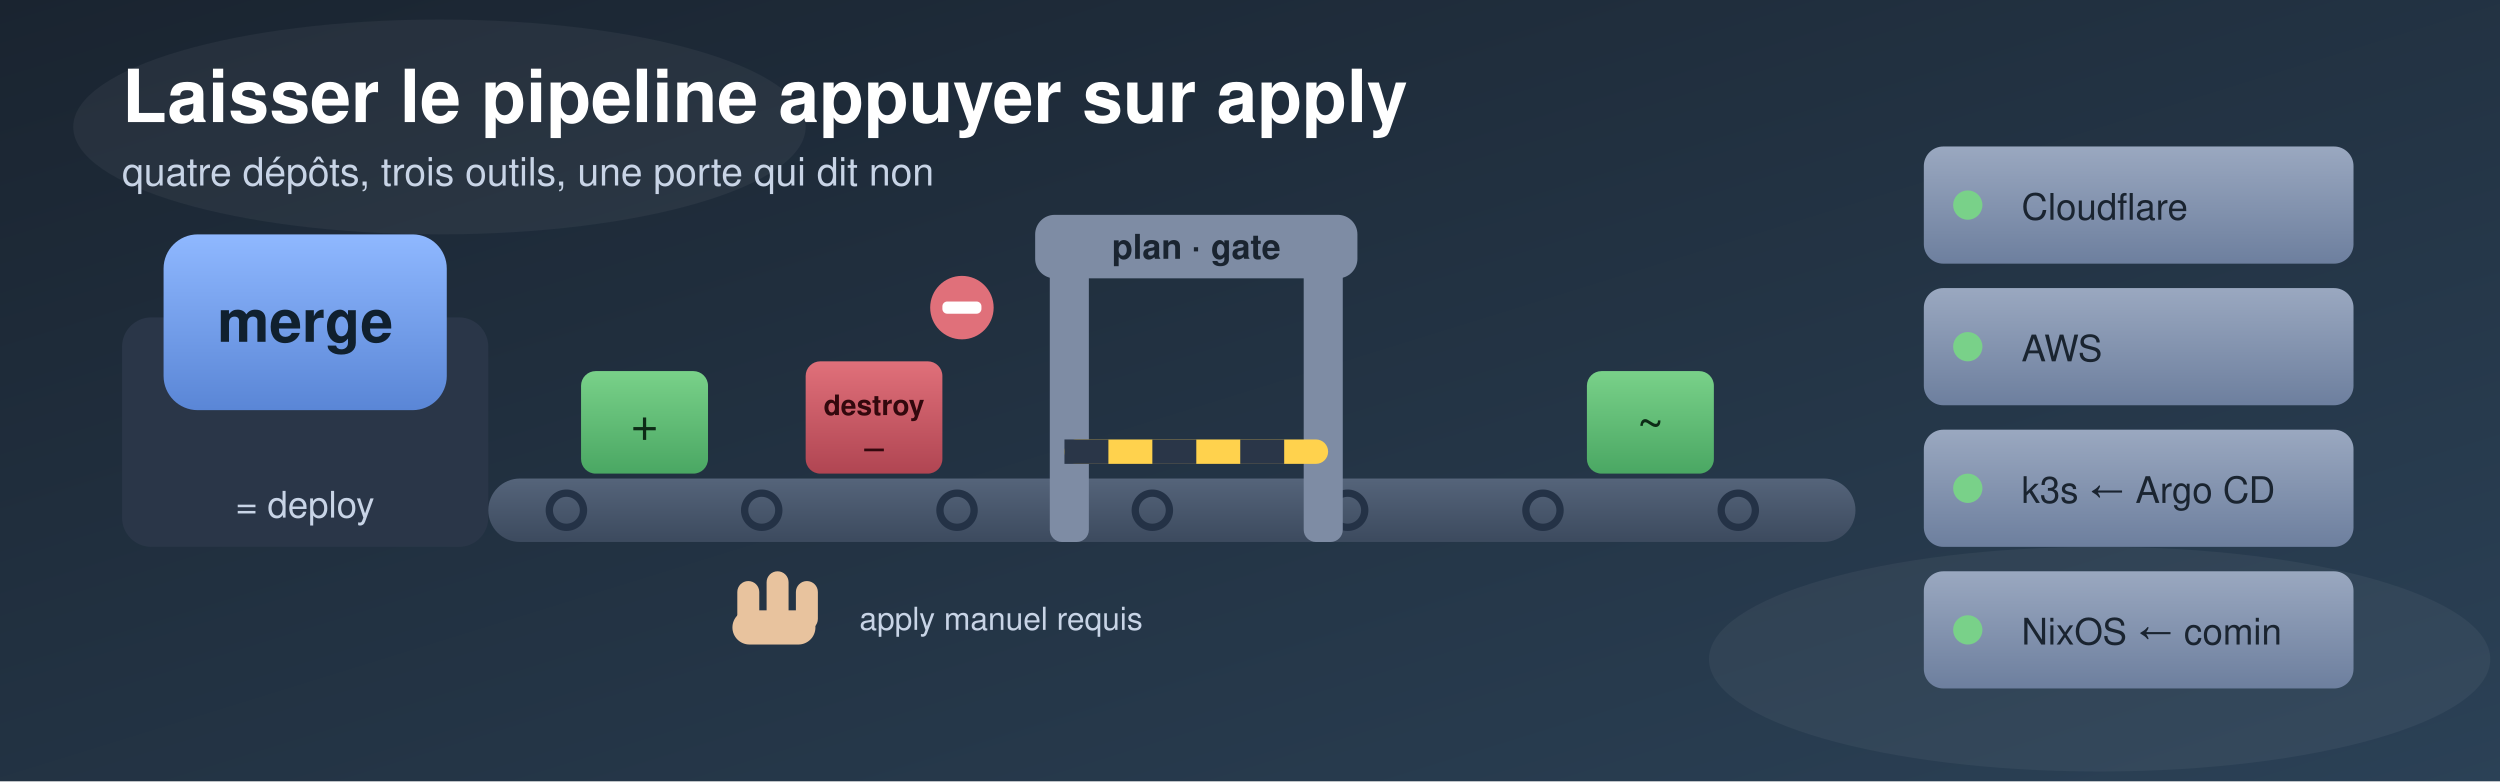
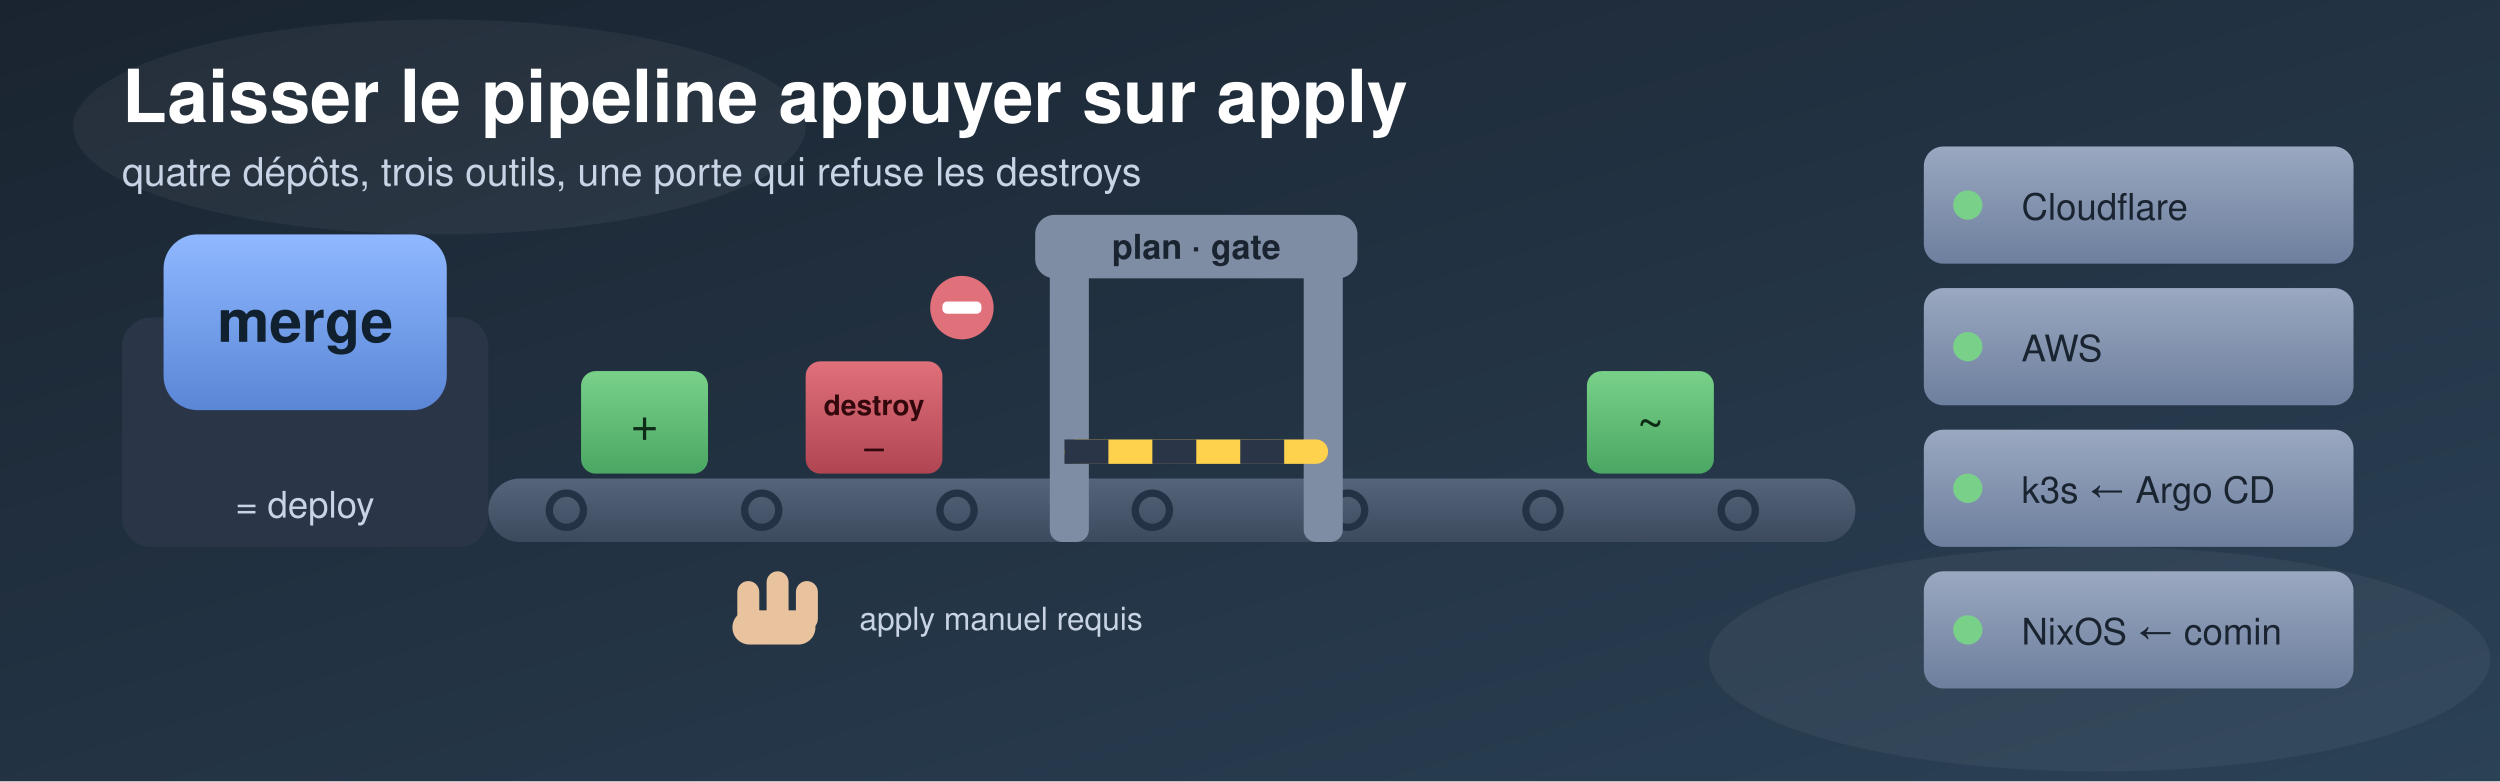
<svg xmlns="http://www.w3.org/2000/svg" viewBox="0 0 1024 320" font-family="Helvetica, Arial, sans-serif" role="img" aria-label="Illustration : un bouton « merge » géant relié par un convoyeur à quatre serveurs ; sur le chemin, un portique de contrôle laisse passer les changements verts mais bloque une caisse rouge marquée destroy, retenue par une barrière ; une petite main humaine est requise pour la caisse bloquée">
  <defs>
    <linearGradient id="bgpipe" x1="0" y1="0" x2="1" y2="1">
      <stop offset="0%" stop-color="#1a2430" />
      <stop offset="100%" stop-color="#2b4156" />
    </linearGradient>
    <linearGradient id="beltg" x1="0" y1="0" x2="0" y2="1">
      <stop offset="0%" stop-color="#55647a" />
      <stop offset="100%" stop-color="#3c4a5e" />
    </linearGradient>
    <linearGradient id="crateok" x1="0" y1="0" x2="0" y2="1">
      <stop offset="0%" stop-color="#79d189" />
      <stop offset="100%" stop-color="#4aa763" />
    </linearGradient>
    <linearGradient id="cratebad" x1="0" y1="0" x2="0" y2="1">
      <stop offset="0%" stop-color="#e0707a" />
      <stop offset="100%" stop-color="#b04552" />
    </linearGradient>
    <linearGradient id="srvg" x1="0" y1="0" x2="0" y2="1">
      <stop offset="0%" stop-color="#9aa8c0" />
      <stop offset="100%" stop-color="#6d7f9e" />
    </linearGradient>
    <linearGradient id="btng" x1="0" y1="0" x2="0" y2="1">
      <stop offset="0%" stop-color="#8fb8ff" />
      <stop offset="100%" stop-color="#5a86d6" />
    </linearGradient>
  </defs>
  <rect x="0" y="0" width="1024" height="320" fill="url(#bgpipe)" />
  <g fill="#ffffff" opacity="0.05">
    <ellipse cx="180" cy="52" rx="150" ry="44" />
    <ellipse cx="860" cy="270" rx="160" ry="46" />
  </g>
  <g transform="translate(50,96)">
    <rect x="0" y="34" width="150" height="94" rx="12" fill="#2a3648" />
    <rect x="17" y="0" width="116" height="72" rx="14" fill="url(#btng)" />
    <text x="75" y="44" text-anchor="middle" font-size="24" font-weight="bold" fill="#10202e">merge</text>
    <text x="75" y="116" text-anchor="middle" font-size="15" fill="#c8d4e6">= deploy</text>
  </g>
  <rect x="200" y="196" width="560" height="26" rx="13" fill="url(#beltg)" />
  <g fill="#22304200" stroke="#243246" stroke-width="3">
    <circle cx="232" cy="209" r="7" />
    <circle cx="312" cy="209" r="7" />
    <circle cx="392" cy="209" r="7" />
    <circle cx="472" cy="209" r="7" />
    <circle cx="552" cy="209" r="7" />
    <circle cx="632" cy="209" r="7" />
    <circle cx="712" cy="209" r="7" />
  </g>
  <g>
    <rect x="238" y="152" width="52" height="42" rx="6" fill="url(#crateok)" />
    <text x="264" y="180" text-anchor="middle" font-size="19" fill="#0d2b16">+</text>
    <rect x="650" y="152" width="52" height="42" rx="6" fill="url(#crateok)" />
    <text x="676" y="180" text-anchor="middle" font-size="19" fill="#0d2b16">~</text>
  </g>
  <g transform="translate(430,102)">
    <rect x="0" y="0" width="16" height="120" rx="5" fill="#7e8ca4" />
    <rect x="104" y="0" width="16" height="120" rx="5" fill="#7e8ca4" />
    <rect x="-6" y="-14" width="132" height="26" rx="8" fill="#7e8ca4" />
    <text x="60" y="4" text-anchor="middle" font-size="14" font-weight="bold" fill="#1a2430">plan · gate</text>
    <rect x="6" y="78" width="108" height="10" rx="5" fill="#ffd24d" />
    <rect x="6" y="78" width="18" height="10" fill="#2a3648" />
    <rect x="42" y="78" width="18" height="10" fill="#2a3648" />
    <rect x="78" y="78" width="18" height="10" fill="#2a3648" />
  </g>
  <g transform="translate(330,148)">
    <rect x="0" y="0" width="56" height="46" rx="6" fill="url(#cratebad)" />
    <text x="28" y="22" text-anchor="middle" font-size="11.5" font-weight="bold" fill="#33080d">destroy</text>
    <text x="28" y="40" text-anchor="middle" font-size="16" fill="#33080d">−</text>
    <g transform="translate(64,-22)">
      <circle cx="0" cy="0" r="13" fill="#e0707a" />
      <rect x="-8" y="-2.5" width="16" height="5" rx="2" fill="#fff" />
    </g>
  </g>
  <g transform="translate(300,232)" fill="#e8c39e">
    <rect x="0" y="18" width="34" height="14" rx="7" />
    <rect x="26" y="6" width="9" height="20" rx="4.5" />
    <rect x="14" y="2" width="9" height="24" rx="4.5" />
    <rect x="2" y="6" width="9" height="20" rx="4.5" />
  </g>
  <text x="352" y="258" font-size="13" fill="#c8d4e6">apply manuel requis</text>
  <g transform="translate(788,60)">
    <g>
      <rect x="0" y="0" width="176" height="48" rx="8" fill="url(#srvg)" />
      <circle cx="18" cy="24" r="6" fill="#79d189" />
      <text x="40" y="30" font-size="15" fill="#1a2430">Cloudflare</text>
    </g>
    <g transform="translate(0,58)">
      <rect x="0" y="0" width="176" height="48" rx="8" fill="url(#srvg)" />
      <circle cx="18" cy="24" r="6" fill="#79d189" />
      <text x="40" y="30" font-size="15" fill="#1a2430">AWS</text>
    </g>
    <g transform="translate(0,116)">
      <rect x="0" y="0" width="176" height="48" rx="8" fill="url(#srvg)" />
      <circle cx="18" cy="24" r="6" fill="#79d189" />
      <text x="40" y="30" font-size="15" fill="#1a2430">k3s ← Argo CD</text>
    </g>
    <g transform="translate(0,174)">
      <rect x="0" y="0" width="176" height="48" rx="8" fill="url(#srvg)" />
      <circle cx="18" cy="24" r="6" fill="#79d189" />
      <text x="40" y="30" font-size="15" fill="#1a2430">NixOS ← comin</text>
    </g>
  </g>
  <text x="50" y="50" font-size="30" font-weight="bold" fill="#ffffff">Laisser le pipeline appuyer sur apply</text>
-   <text x="50" y="76" font-size="16" fill="#c8d4e6">quatre dépôts, trois outils, une porte qui dit non</text>
+   <text x="50" y="76" font-size="16" fill="#c8d4e6">quatre dépôts, trois outils, une porte qui refuse les destroys</text>
</svg>
